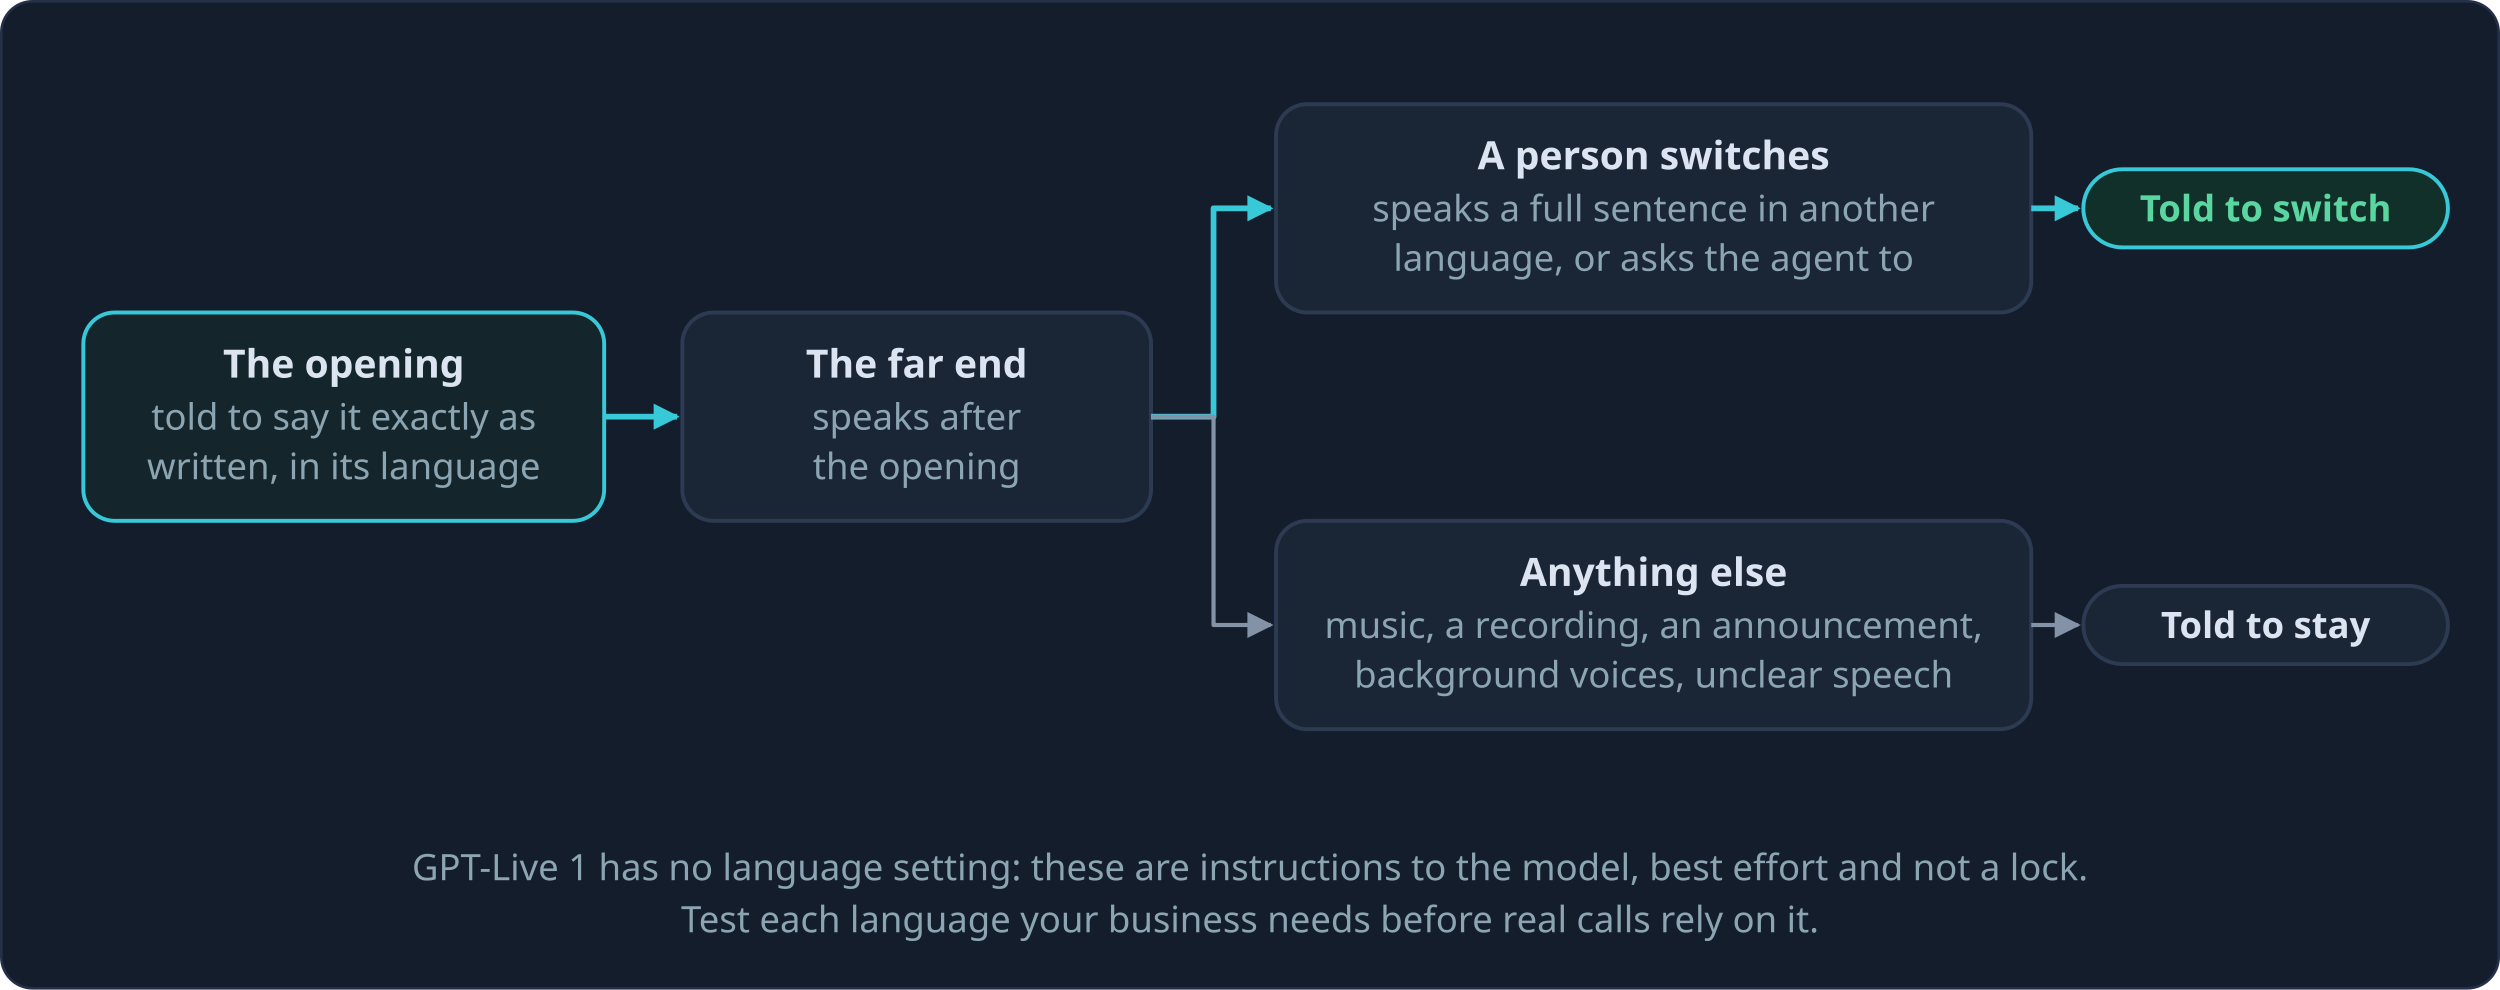
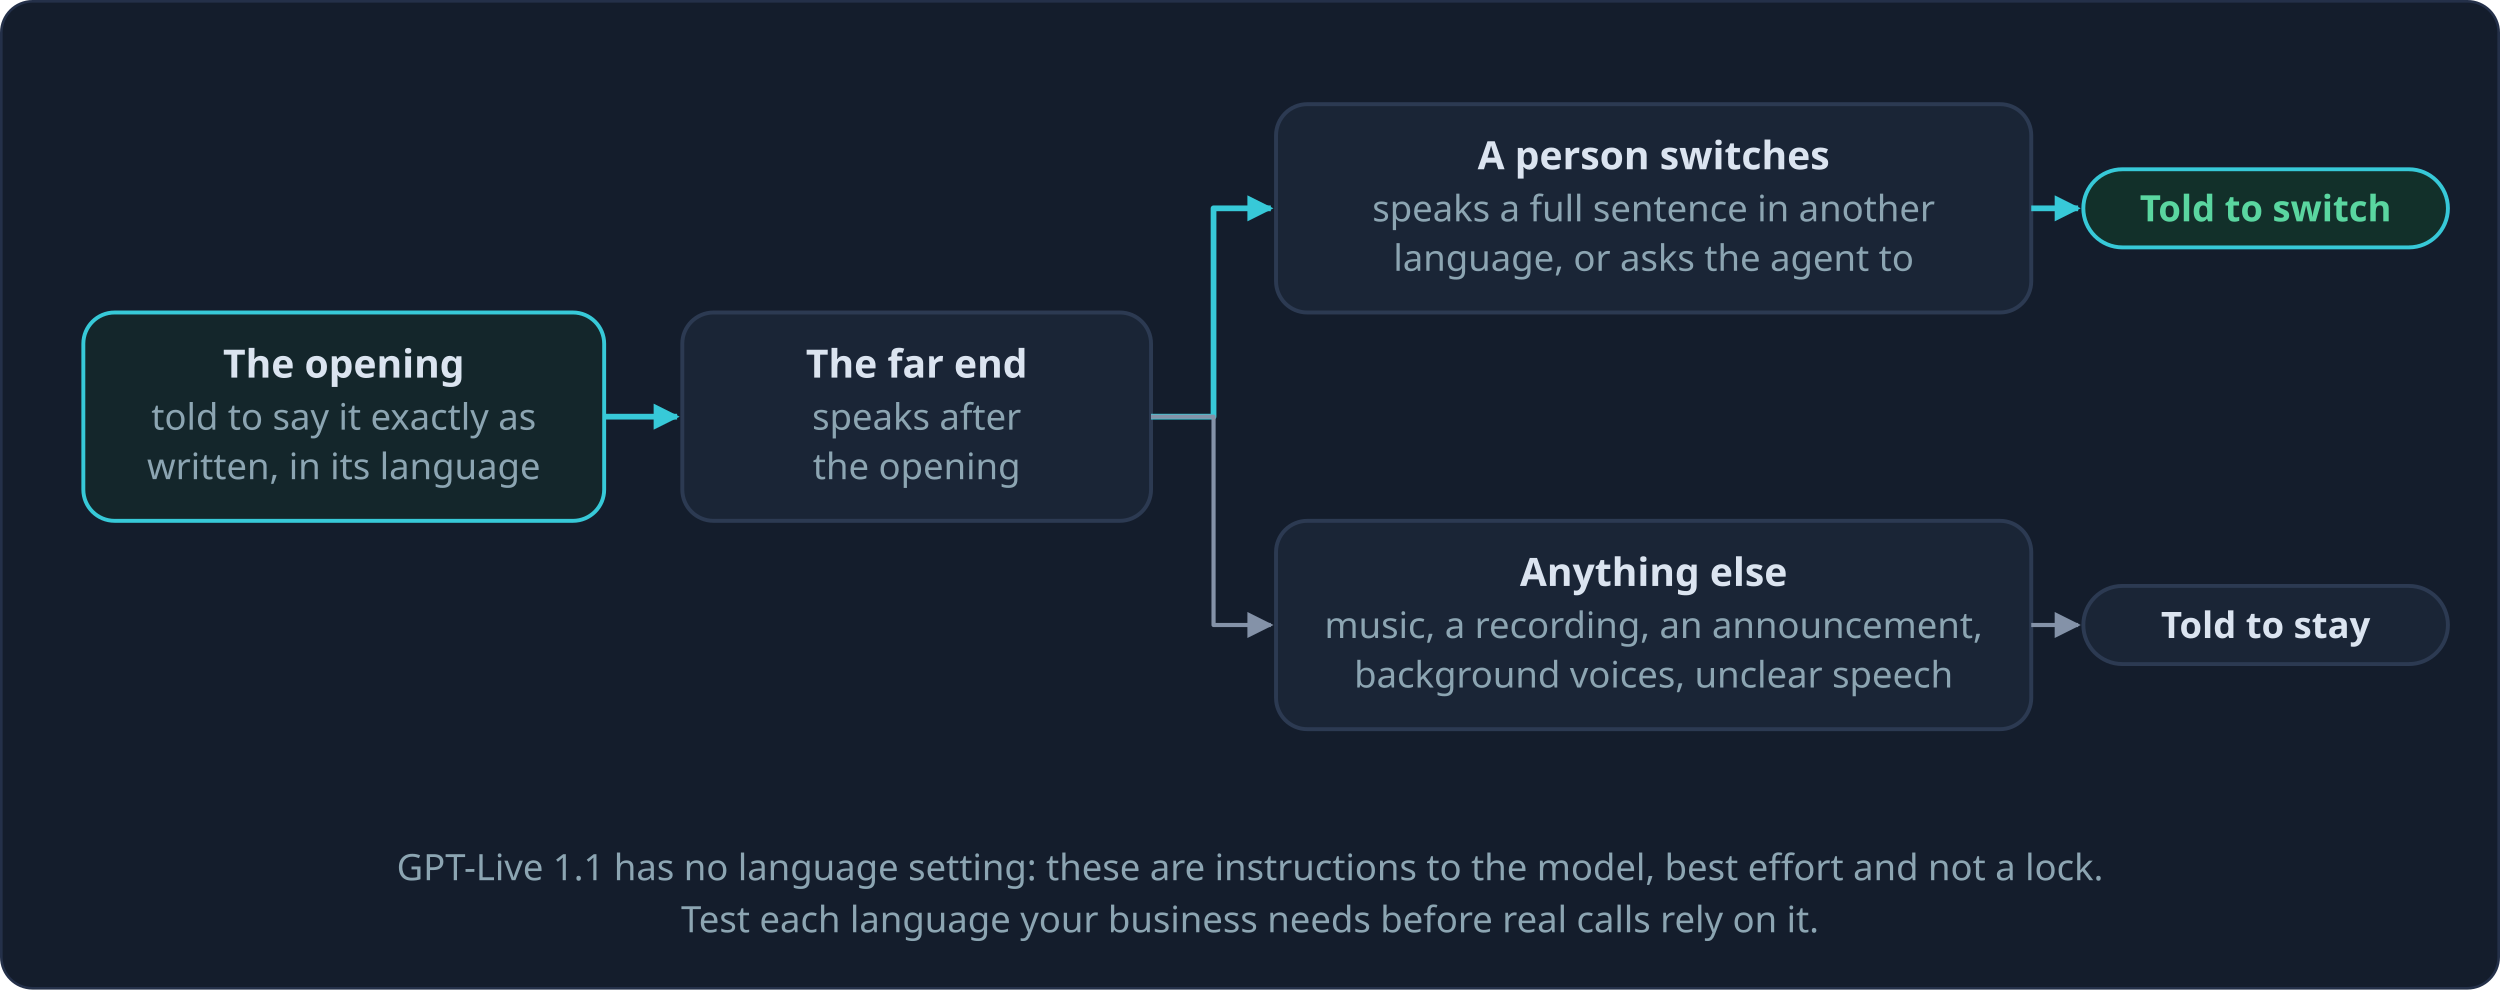
- <svg xmlns="http://www.w3.org/2000/svg" viewBox="0 0 960 380" width="960" height="380" role="img" aria-label="On GPT-Live 1 the agent is told to say the opening exactly as written, in the language it is written in. After that the agent is told to switch when a person speaks a full sentence in another language or asks it to, and not to switch for music, a recording, an announcement, background voices or unclear speech. These are instructions to the model, best effort and not a lock, so test each language you need." font-family="'Geist Variable', ui-sans-serif, system-ui, sans-serif">
+ <svg xmlns="http://www.w3.org/2000/svg" viewBox="0 0 960 380" width="960" height="380" role="img" aria-label="On GPT-Live 1.1 the agent is told to say the opening exactly as written, in the language it is written in. After that the agent is told to switch when a person speaks a full sentence in another language or asks it to, and not to switch for music, a recording, an announcement, background voices or unclear speech. These are instructions to the model, best effort and not a lock, so test each language you need." font-family="'Geist Variable', ui-sans-serif, system-ui, sans-serif">
  <defs>
    <marker id="h-main" viewBox="0 0 10 10" refX="9" refY="5" markerWidth="10" markerHeight="10" markerUnits="userSpaceOnUse" orient="auto-start-reverse">
      <path d="M0,0 L10,5 L0,10 z" fill="#37c9d8" />
    </marker>
    <marker id="h-sec" viewBox="0 0 10 10" refX="9" refY="5" markerWidth="10" markerHeight="10" markerUnits="userSpaceOnUse" orient="auto-start-reverse">
      <path d="M0,0 L10,5 L0,10 z" fill="#8492a8" />
    </marker>
    <marker id="h-fail" viewBox="0 0 10 10" refX="9" refY="5" markerWidth="10" markerHeight="10" markerUnits="userSpaceOnUse" orient="auto-start-reverse">
      <path d="M0,0 L10,5 L0,10 z" fill="#ff6b6b" />
    </marker>
  </defs>
  <rect x="0.5" y="0.5" width="959" height="379" rx="12" fill="#141d2c" stroke="#243049" stroke-width="1" />
  <rect x="32" y="120" width="200" height="80" rx="12" fill="#14262b" stroke="#37c9d8" stroke-width="1.5" />
  <text x="132.0" y="145.0" font-size="15" fill="#dbe4f0" text-anchor="middle" font-weight="600">The opening</text>
  <text x="132.0" y="165.0" font-size="14" fill="#8ca5b2" text-anchor="middle">told to say it exactly as</text>
  <text x="132.0" y="184.0" font-size="14" fill="#8ca5b2" text-anchor="middle">written, in its language</text>
  <rect x="262" y="120" width="180" height="80" rx="12" fill="#1a2536" stroke="#2c3a52" stroke-width="1.5" />
  <text x="352.0" y="145.0" font-size="15" fill="#dbe4f0" text-anchor="middle" font-weight="600">The far end</text>
  <text x="352.0" y="165.0" font-size="14" fill="#8ca5b2" text-anchor="middle">speaks after</text>
  <text x="352.0" y="184.0" font-size="14" fill="#8ca5b2" text-anchor="middle">the opening</text>
  <path d="M232,160 L260,160" fill="none" stroke="#37c9d8" stroke-width="2.2" stroke-linejoin="round" marker-end="url(#h-main)" />
  <rect x="490" y="40" width="290" height="80" rx="12" fill="#1a2536" stroke="#2c3a52" stroke-width="1.5" />
  <text x="635.0" y="65.0" font-size="15" fill="#dbe4f0" text-anchor="middle" font-weight="600">A person switches</text>
  <text x="635.0" y="85.0" font-size="14" fill="#8ca5b2" text-anchor="middle">speaks a full sentence in another</text>
  <text x="635.0" y="104.0" font-size="14" fill="#8ca5b2" text-anchor="middle">language, or asks the agent to</text>
  <rect x="490" y="200" width="290" height="80" rx="12" fill="#1a2536" stroke="#2c3a52" stroke-width="1.5" />
  <text x="635.0" y="225.0" font-size="15" fill="#dbe4f0" text-anchor="middle" font-weight="600">Anything else</text>
  <text x="635.0" y="245.0" font-size="14" fill="#8ca5b2" text-anchor="middle">music, a recording, an announcement,</text>
  <text x="635.0" y="264.0" font-size="14" fill="#8ca5b2" text-anchor="middle">background voices, unclear speech</text>
  <path d="M442,160 L466,160 L466,80 L488,80" fill="none" stroke="#37c9d8" stroke-width="2.2" stroke-linejoin="round" marker-end="url(#h-main)" />
  <path d="M442,160 L466,160 L466,240 L488,240" fill="none" stroke="#8492a8" stroke-width="1.6" stroke-linejoin="round" marker-end="url(#h-sec)" />
  <path d="M780,80 L798,80" fill="none" stroke="#37c9d8" stroke-width="2.2" stroke-linejoin="round" marker-end="url(#h-main)" />
  <rect x="800.0" y="65.0" width="140" height="30" rx="15.0" fill="#12302a" stroke="#37c9d8" stroke-width="1.5" />
  <text x="870.0" y="85.0" font-size="14" fill="#5ad6a0" text-anchor="middle" font-weight="600">Told to switch</text>
  <path d="M780,240 L798,240" fill="none" stroke="#8492a8" stroke-width="1.6" stroke-linejoin="round" marker-end="url(#h-sec)" />
  <rect x="800.0" y="225.0" width="140" height="30" rx="15.0" fill="#1a2536" stroke="#2c3a52" stroke-width="1.5" />
  <text x="870.0" y="245.0" font-size="14" fill="#dbe4f0" text-anchor="middle" font-weight="600">Told to stay</text>
-   <text x="480.0" y="338.0" font-size="14" fill="#8ca5b2" text-anchor="middle">GPT-Live 1 has no language setting: these are instructions to the model, best effort and not a lock.</text>
+   <text x="480.0" y="338.0" font-size="14" fill="#8ca5b2" text-anchor="middle">GPT-Live 1.1 has no language setting: these are instructions to the model, best effort and not a lock.</text>
  <text x="480.0" y="358.0" font-size="14" fill="#8ca5b2" text-anchor="middle">Test each language your business needs before real calls rely on it.</text>
</svg>
